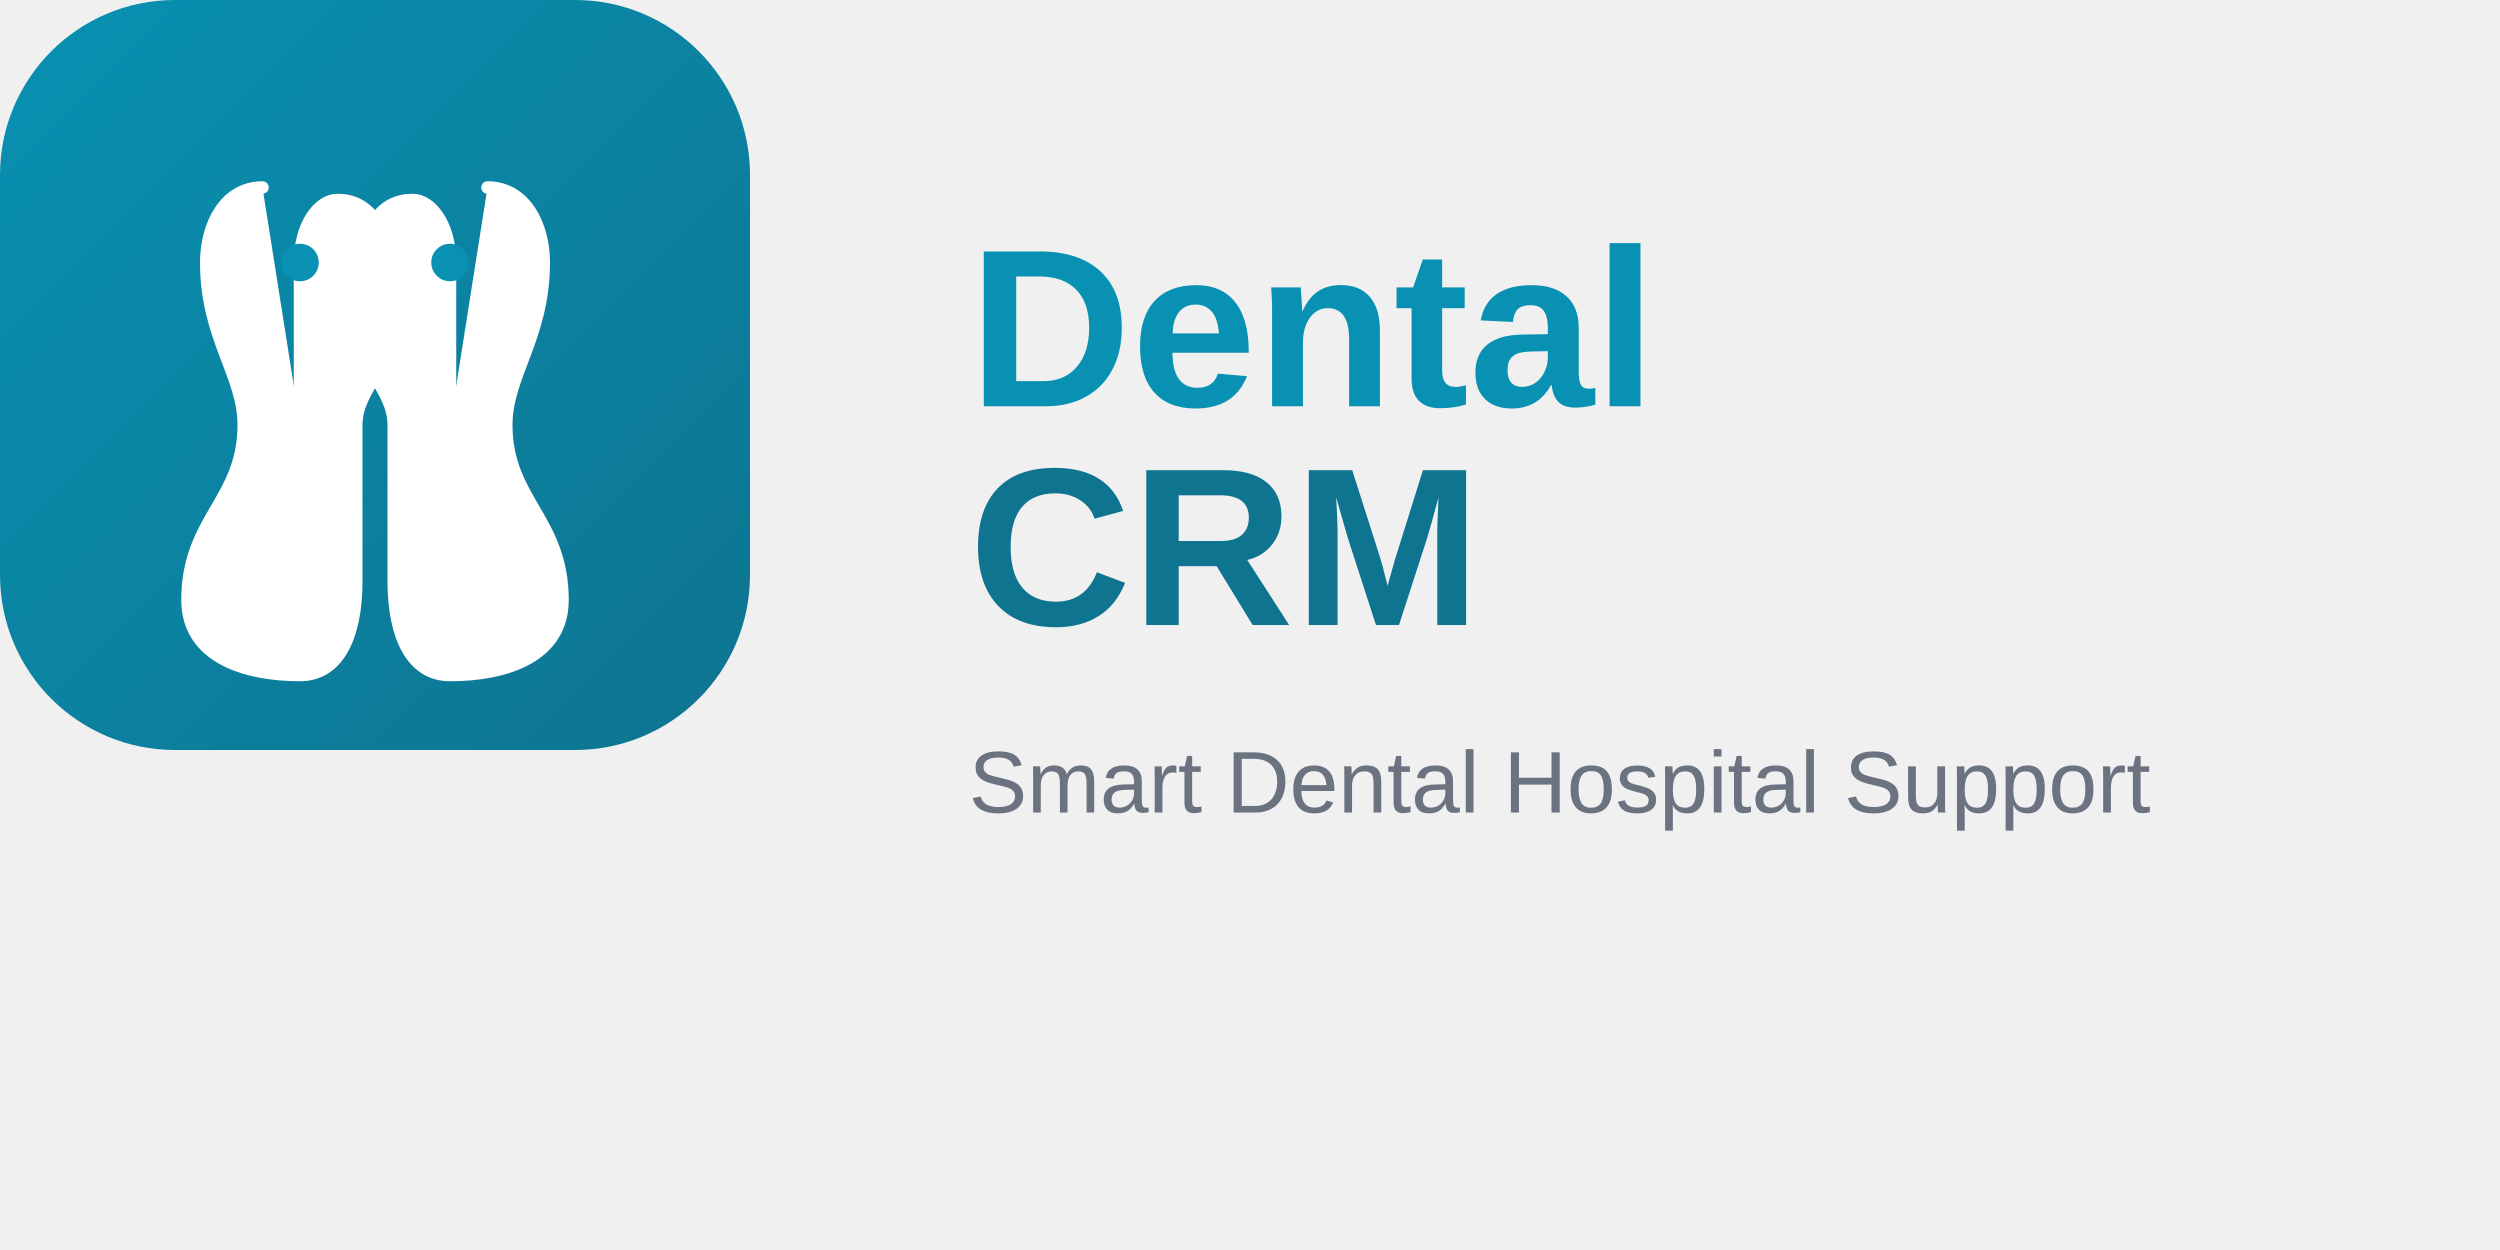
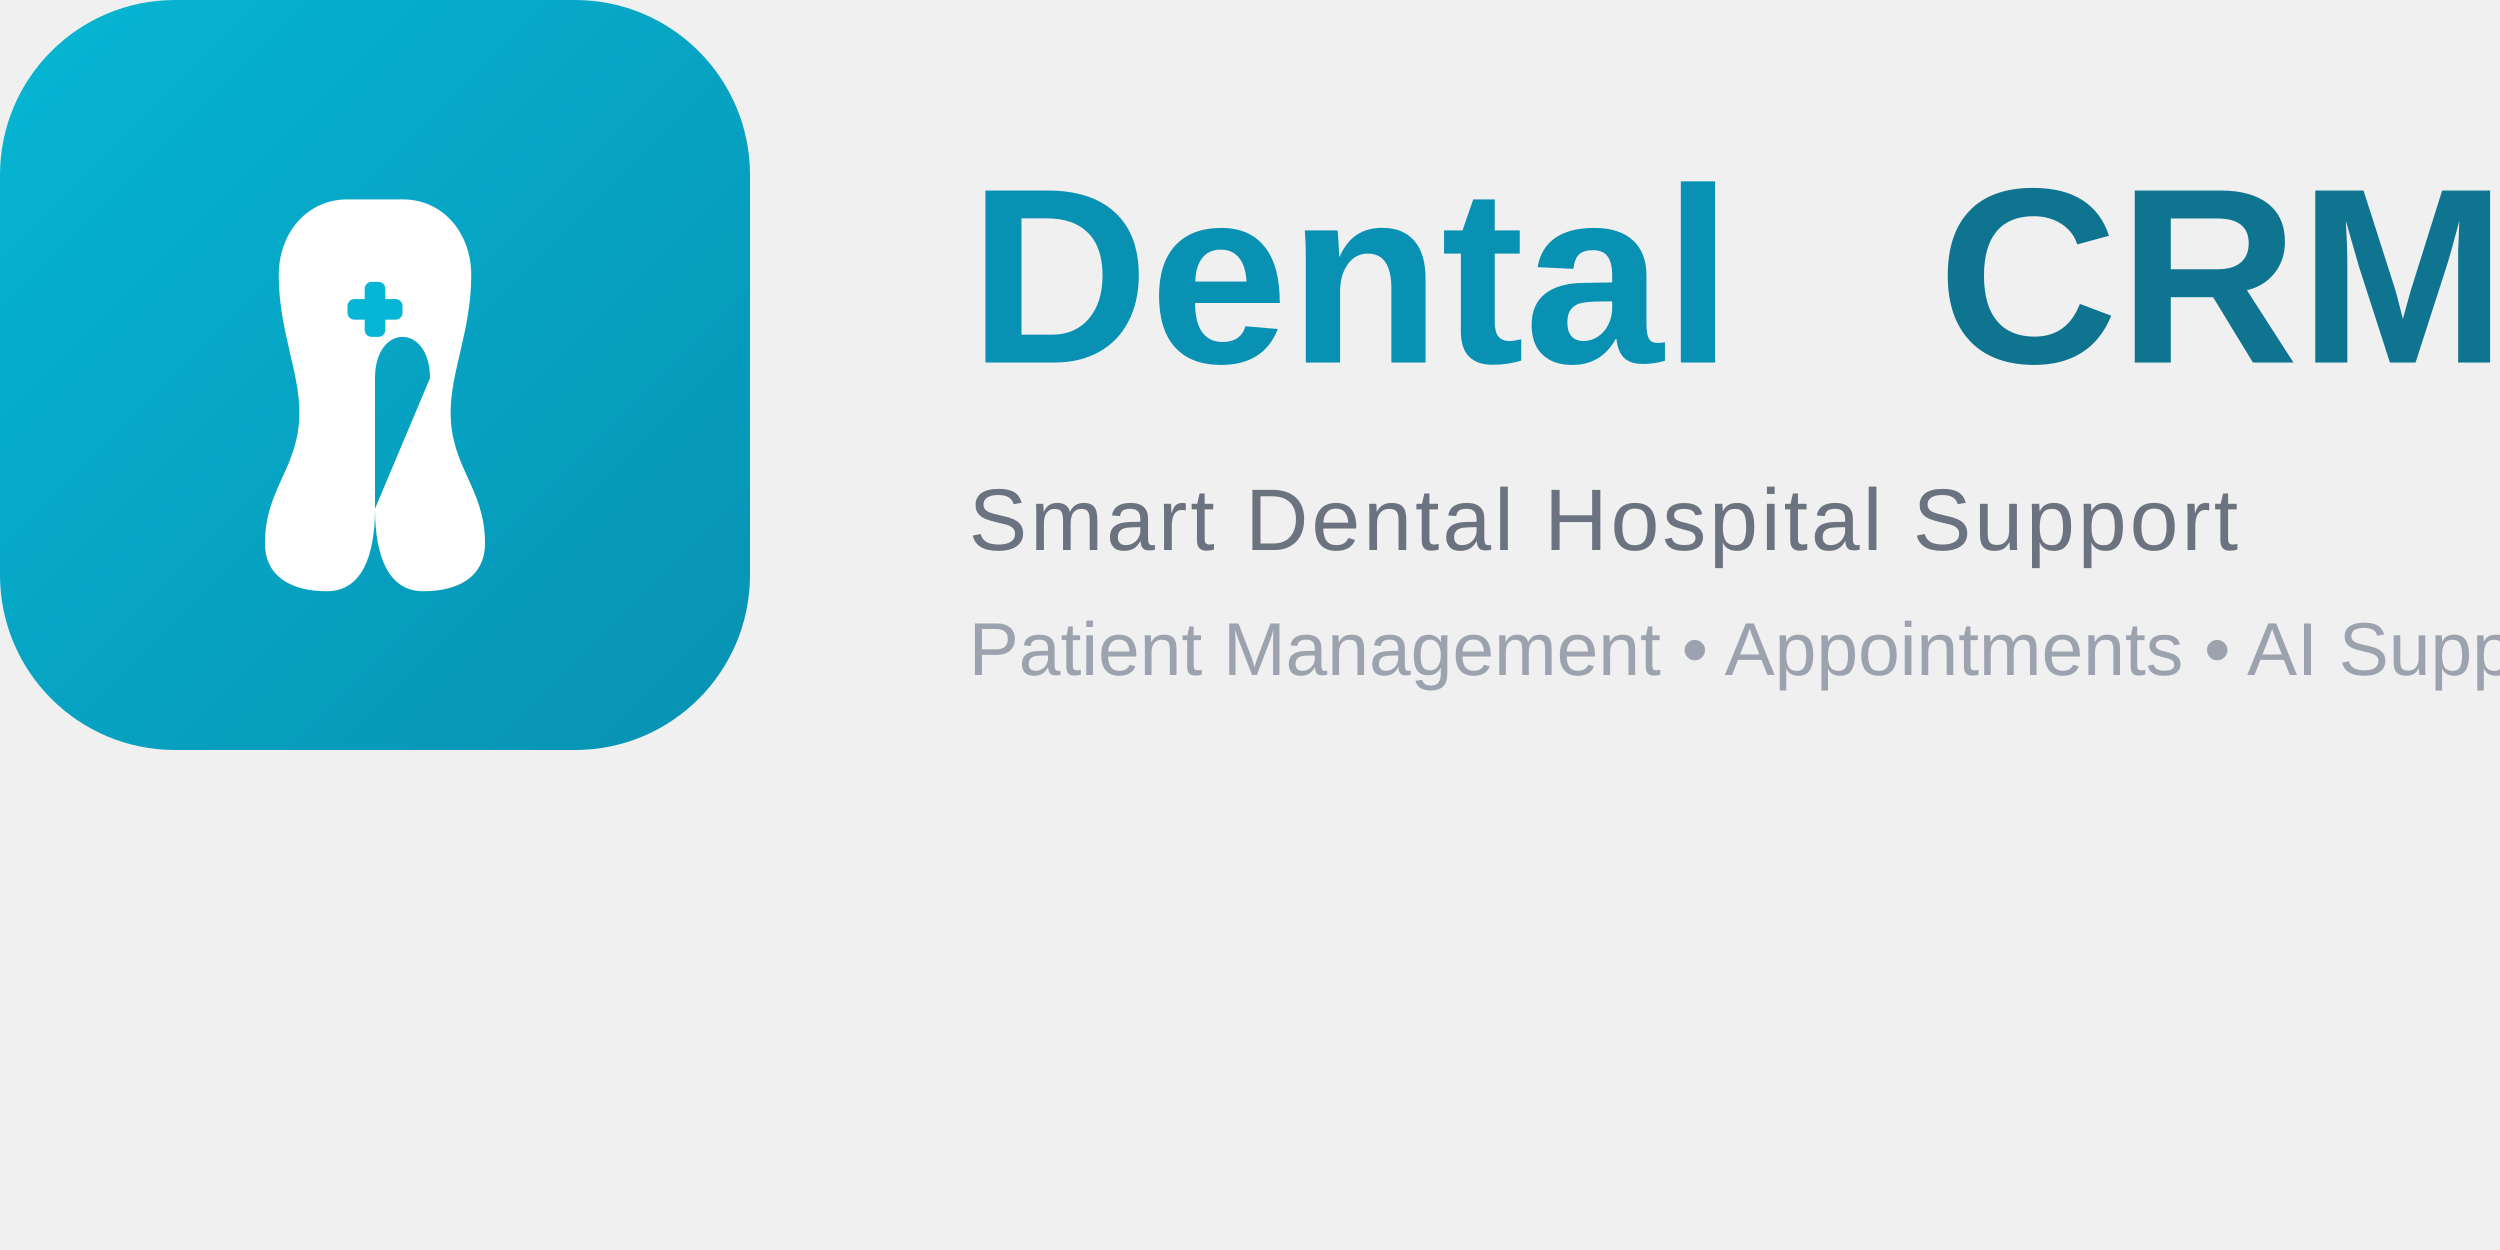
<svg xmlns="http://www.w3.org/2000/svg" width="400" height="200" viewBox="0 0 400 200" fill="none">
  <defs>
    <linearGradient id="bg" x1="0%" y1="0%" x2="100%" y2="100%">
-       <stop offset="0%" style="stop-color:#0891b2" />
-       <stop offset="100%" style="stop-color:#0e7490" />
+       <stop offset="0%" style="stop-color:#06b6d4" />
+       <stop offset="100%" style="stop-color:#0891b2" />
    </linearGradient>
  </defs>
  <rect width="120" height="120" rx="28" fill="url(#bg)" />
-   <path d="M42 30C36 30 33 36 33 42C33 54 39 60 39 68C39 80 30 83 30 96C30 105 39 108 48 108C54 108 57 102 57 93V68C57 62 63 59 63 50C63 38 60 32 54 32C51 32 48 36 48 42V68" fill="white" stroke="white" stroke-width="2" stroke-linecap="round" />
-   <path d="M78 30C84 30 87 36 87 42C87 54 81 60 81 68C81 80 90 83 90 96C90 105 81 108 72 108C66 108 63 102 63 93V68C63 62 57 59 57 50C57 38 60 32 66 32C69 32 72 36 72 42V68" fill="white" stroke="white" stroke-width="2" stroke-linecap="round" />
-   <circle cx="48" cy="42" r="3" fill="#0891b2" />
-   <circle cx="72" cy="42" r="3" fill="#0891b2" />
-   <text x="155" y="65" font-family="Arial, sans-serif" font-size="36" font-weight="bold" fill="#0891b2">Dental</text>
-   <text x="155" y="100" font-family="Arial, sans-serif" font-size="36" font-weight="bold" fill="#0e7490">CRM</text>
-   <text x="155" y="130" font-family="Arial, sans-serif" font-size="14" fill="#6b7280">Smart Dental Hospital Support</text>
+   <g transform="translate(60,55) scale(0.55)">
+     <path d="M-8,-42 C-20,-42 -28,-32 -28,-20 C-28,-4 -22,8 -22,20 C-22,36 -32,42 -32,58 C-32,68 -24,72 -14,72 C-4,72 0,62 0,48 L0,10 C0,2 4,-2 8,-2 C12,-2 16,2 16,10 L0,48 C0,62 4,72 14,72 C24,72 32,68 32,58 C32,42 22,36 22,20 C22,8 28,-4 28,-20 C28,-32 20,-42 8,-42 Z" fill="white" />
+     <rect x="-3" y="-18" width="6" height="16" rx="2" fill="#06b6d4" />
+     <rect x="-8" y="-13" width="16" height="6" rx="2" fill="#06b6d4" />
+   </g>
+   <text x="155" y="58" font-family="Arial, Helvetica, sans-serif" font-size="40" font-weight="800" fill="#0891b2">Dental</text>
+   <text x="310" y="58" font-family="Arial, Helvetica, sans-serif" font-size="40" font-weight="800" fill="#0e7490">CRM</text>
+   <text x="155" y="88" font-family="Arial, Helvetica, sans-serif" font-size="14" fill="#6b7280" letter-spacing="0.5">Smart Dental Hospital Support</text>
+   <text x="155" y="108" font-family="Arial, Helvetica, sans-serif" font-size="12" fill="#9ca3af">Patient Management  •  Appointments  •  AI Support</text>
</svg>
